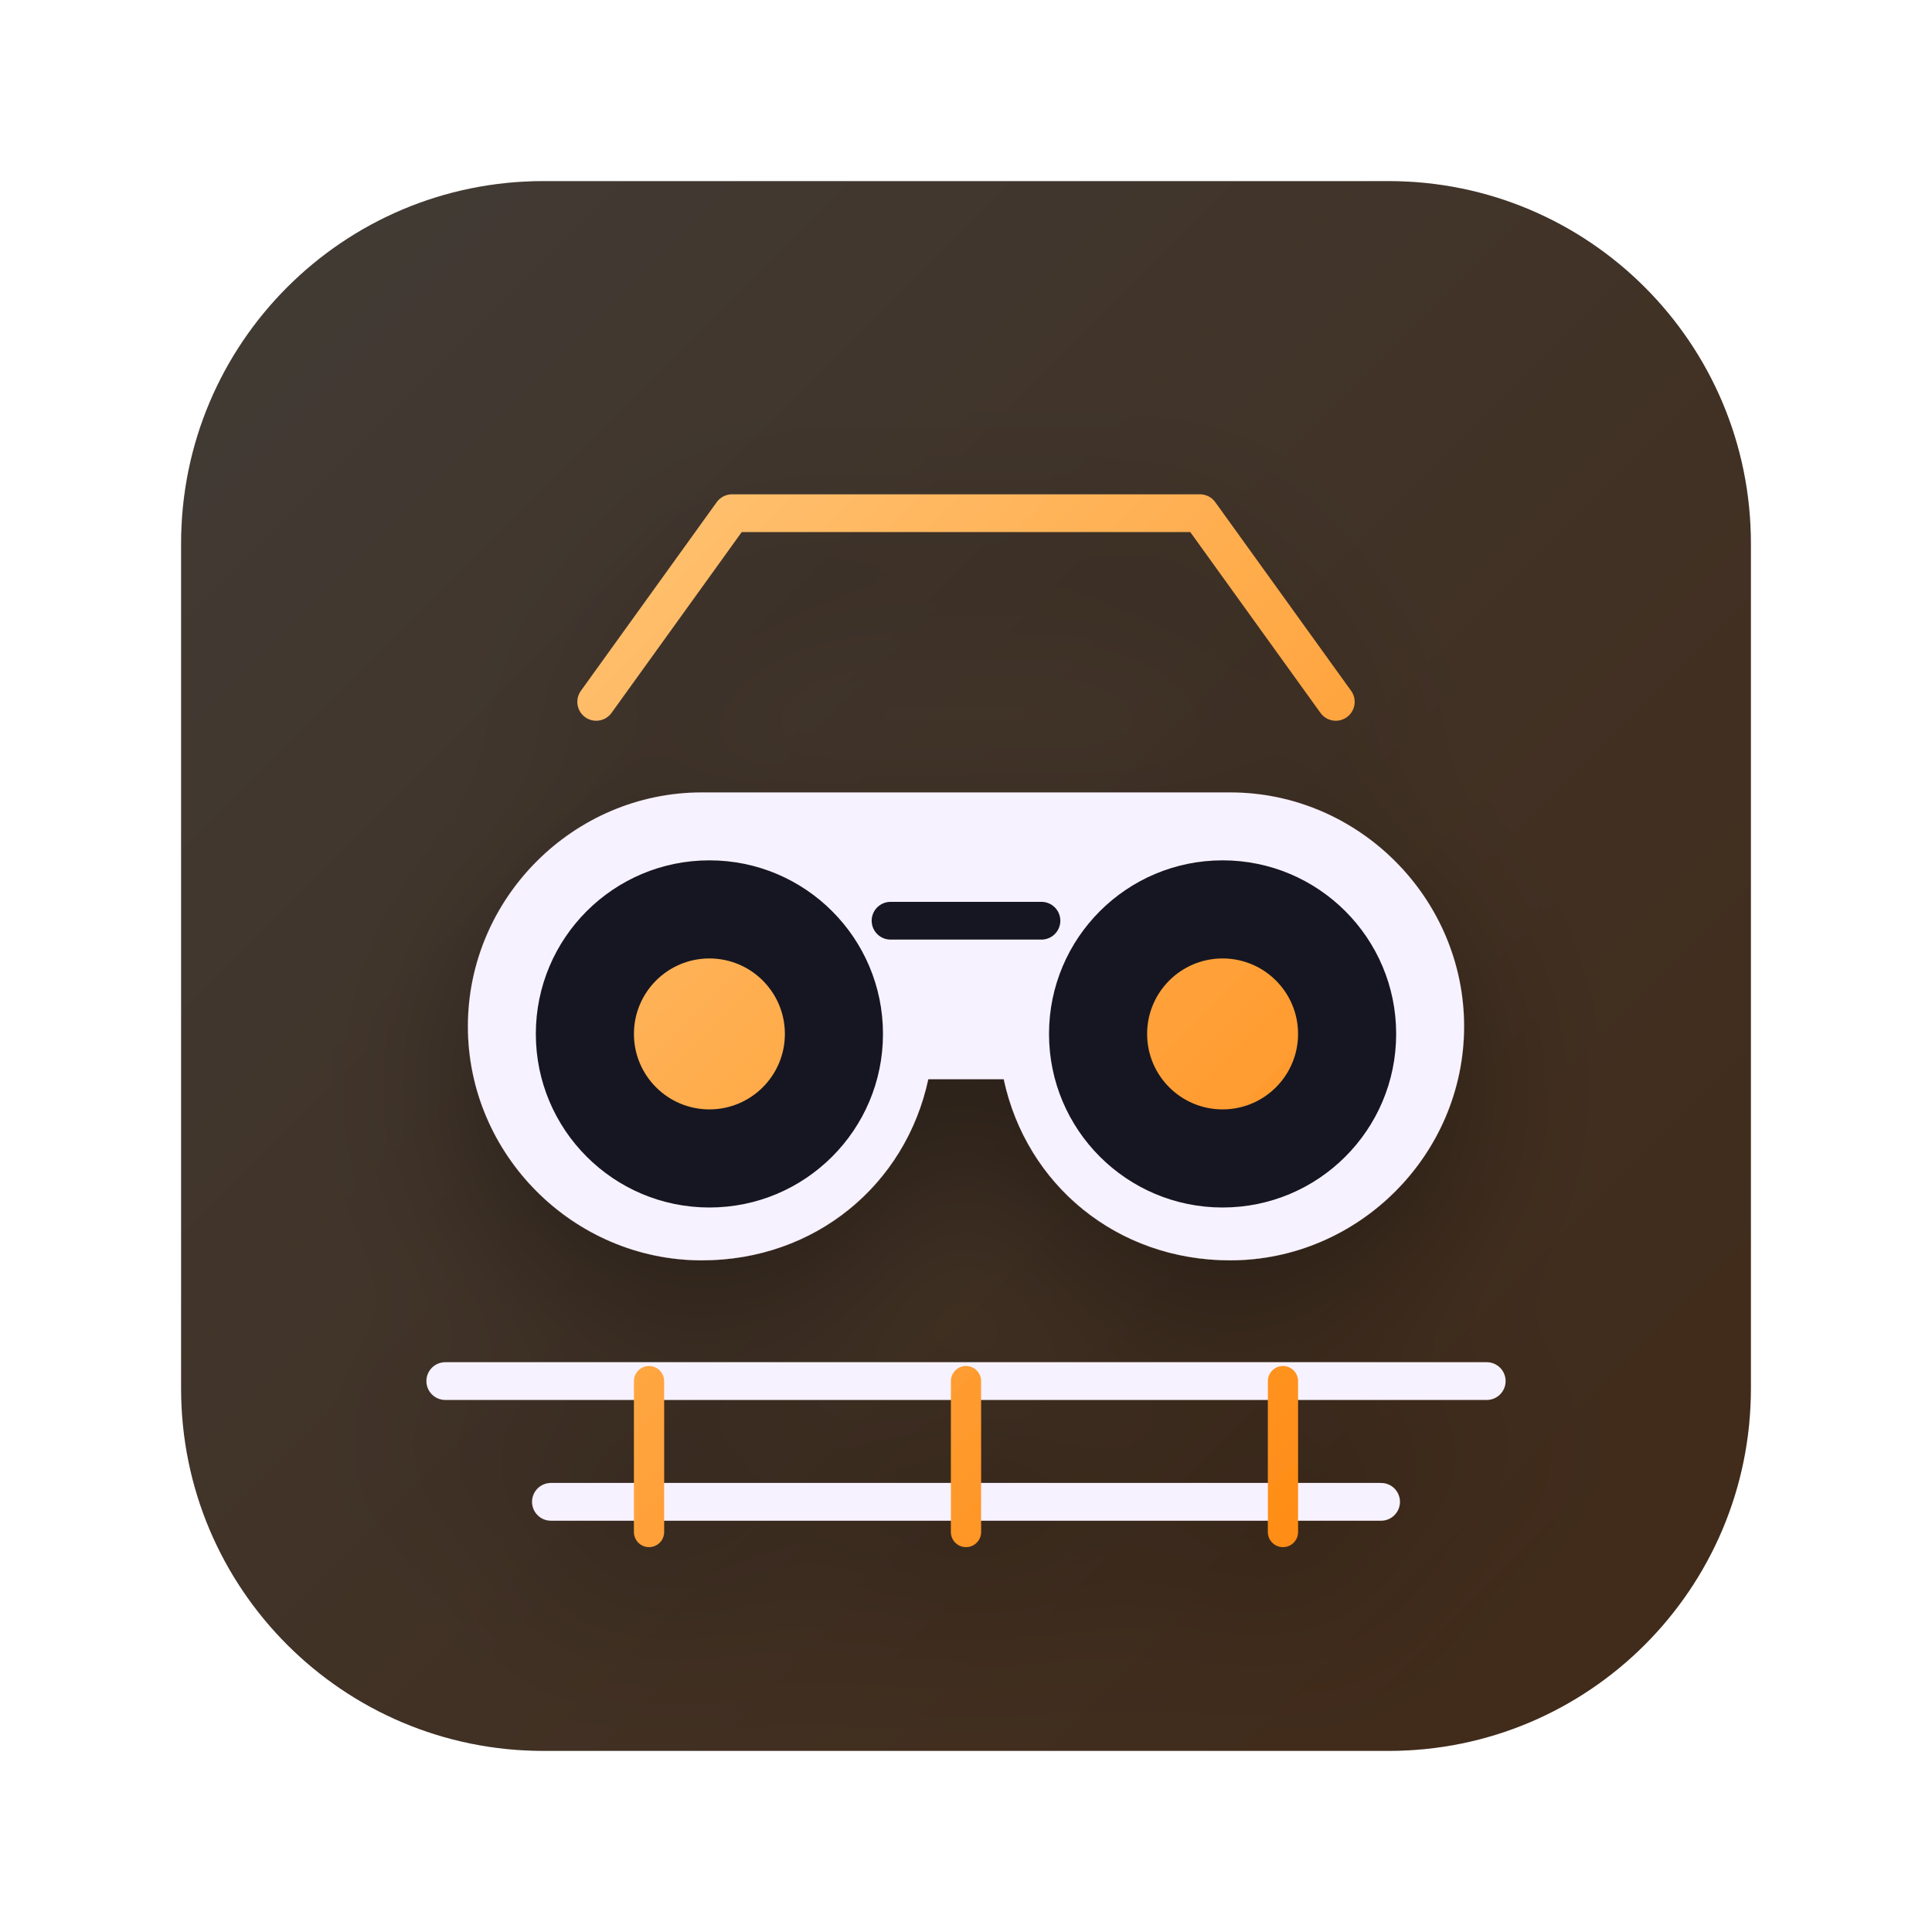
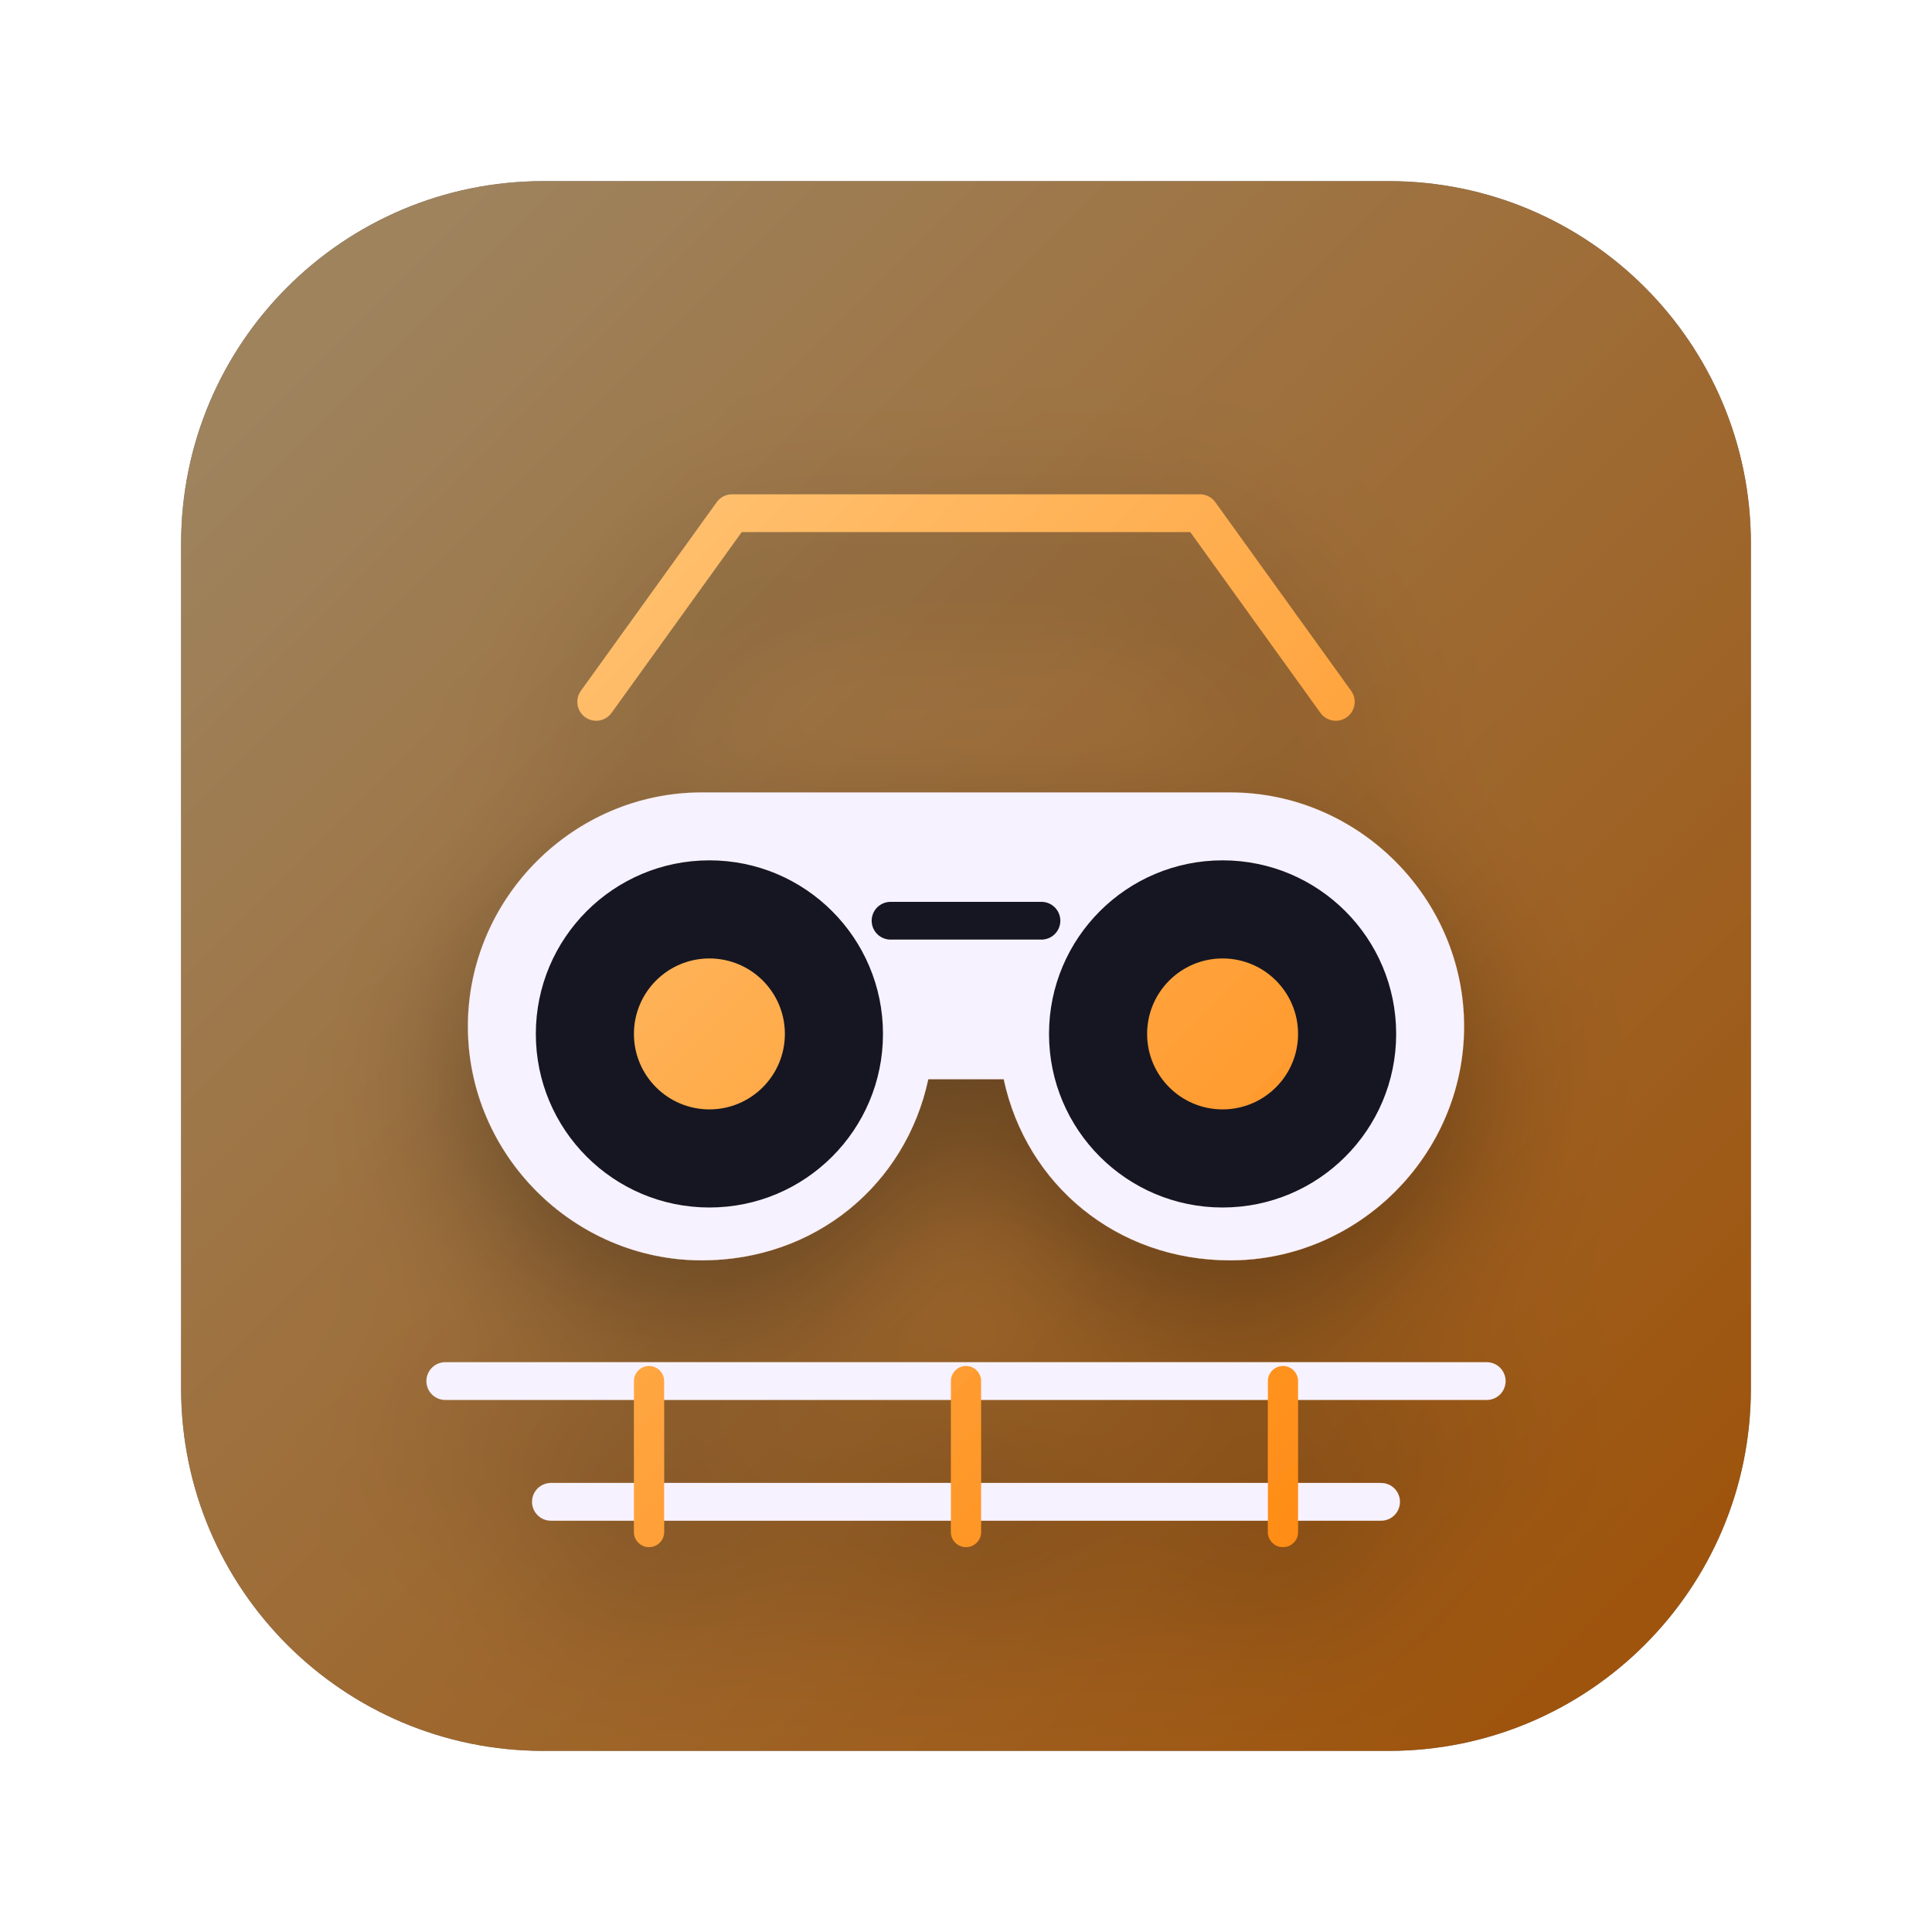
<svg xmlns="http://www.w3.org/2000/svg" viewBox="0 0 256 256" role="img" aria-labelledby="title desc">
  <defs>
    <linearGradient id="accent" x1="44" y1="44" x2="214" y2="214" gradientUnits="userSpaceOnUse">
      <stop stop-color="#ffd08a" />
      <stop offset="1" stop-color="#ff8000" />
    </linearGradient>
    <filter id="shadow" x="-20%" y="-20%" width="140%" height="140%">
      <feDropShadow dx="0" dy="8" stdDeviation="10" flood-color="#000000" flood-opacity="0.35" />
    </filter>
  </defs>
  <rect x="24" y="24" width="208" height="208" rx="48" fill="#171820" />
-   <rect x="24" y="24" width="208" height="208" rx="48" fill="url(#accent)" opacity="0.18" />
+   <rect x="24" y="24" width="208" height="208" rx="48" fill="url(#accent)" opacity="0.58" />
  <g filter="url(#shadow)">
    <path d="M59 183h138M73 199h110" stroke="#f7f2ff" stroke-width="5" stroke-linecap="round" />
    <path d="M86 183v20M128 183v20M170 183v20" stroke="url(#accent)" stroke-width="4" stroke-linecap="round" />
    <path d="M79 93l18-25h62l18 25" fill="none" stroke="url(#accent)" stroke-width="5" stroke-linecap="round" stroke-linejoin="round" />
    <path d="M93 105h70c17 0 31 14 31 31s-14 31-31 31c-15 0-27-10-30-24h-10c-3 14-15 24-30 24-17 0-31-14-31-31s14-31 31-31z" fill="#f7f2ff" />
    <circle cx="94" cy="137" r="23" fill="#171820" />
    <circle cx="162" cy="137" r="23" fill="#171820" />
    <circle cx="94" cy="137" r="10" fill="url(#accent)" />
    <circle cx="162" cy="137" r="10" fill="url(#accent)" />
    <path d="M118 122h20" stroke="#171820" stroke-width="5" stroke-linecap="round" />
  </g>
</svg>
